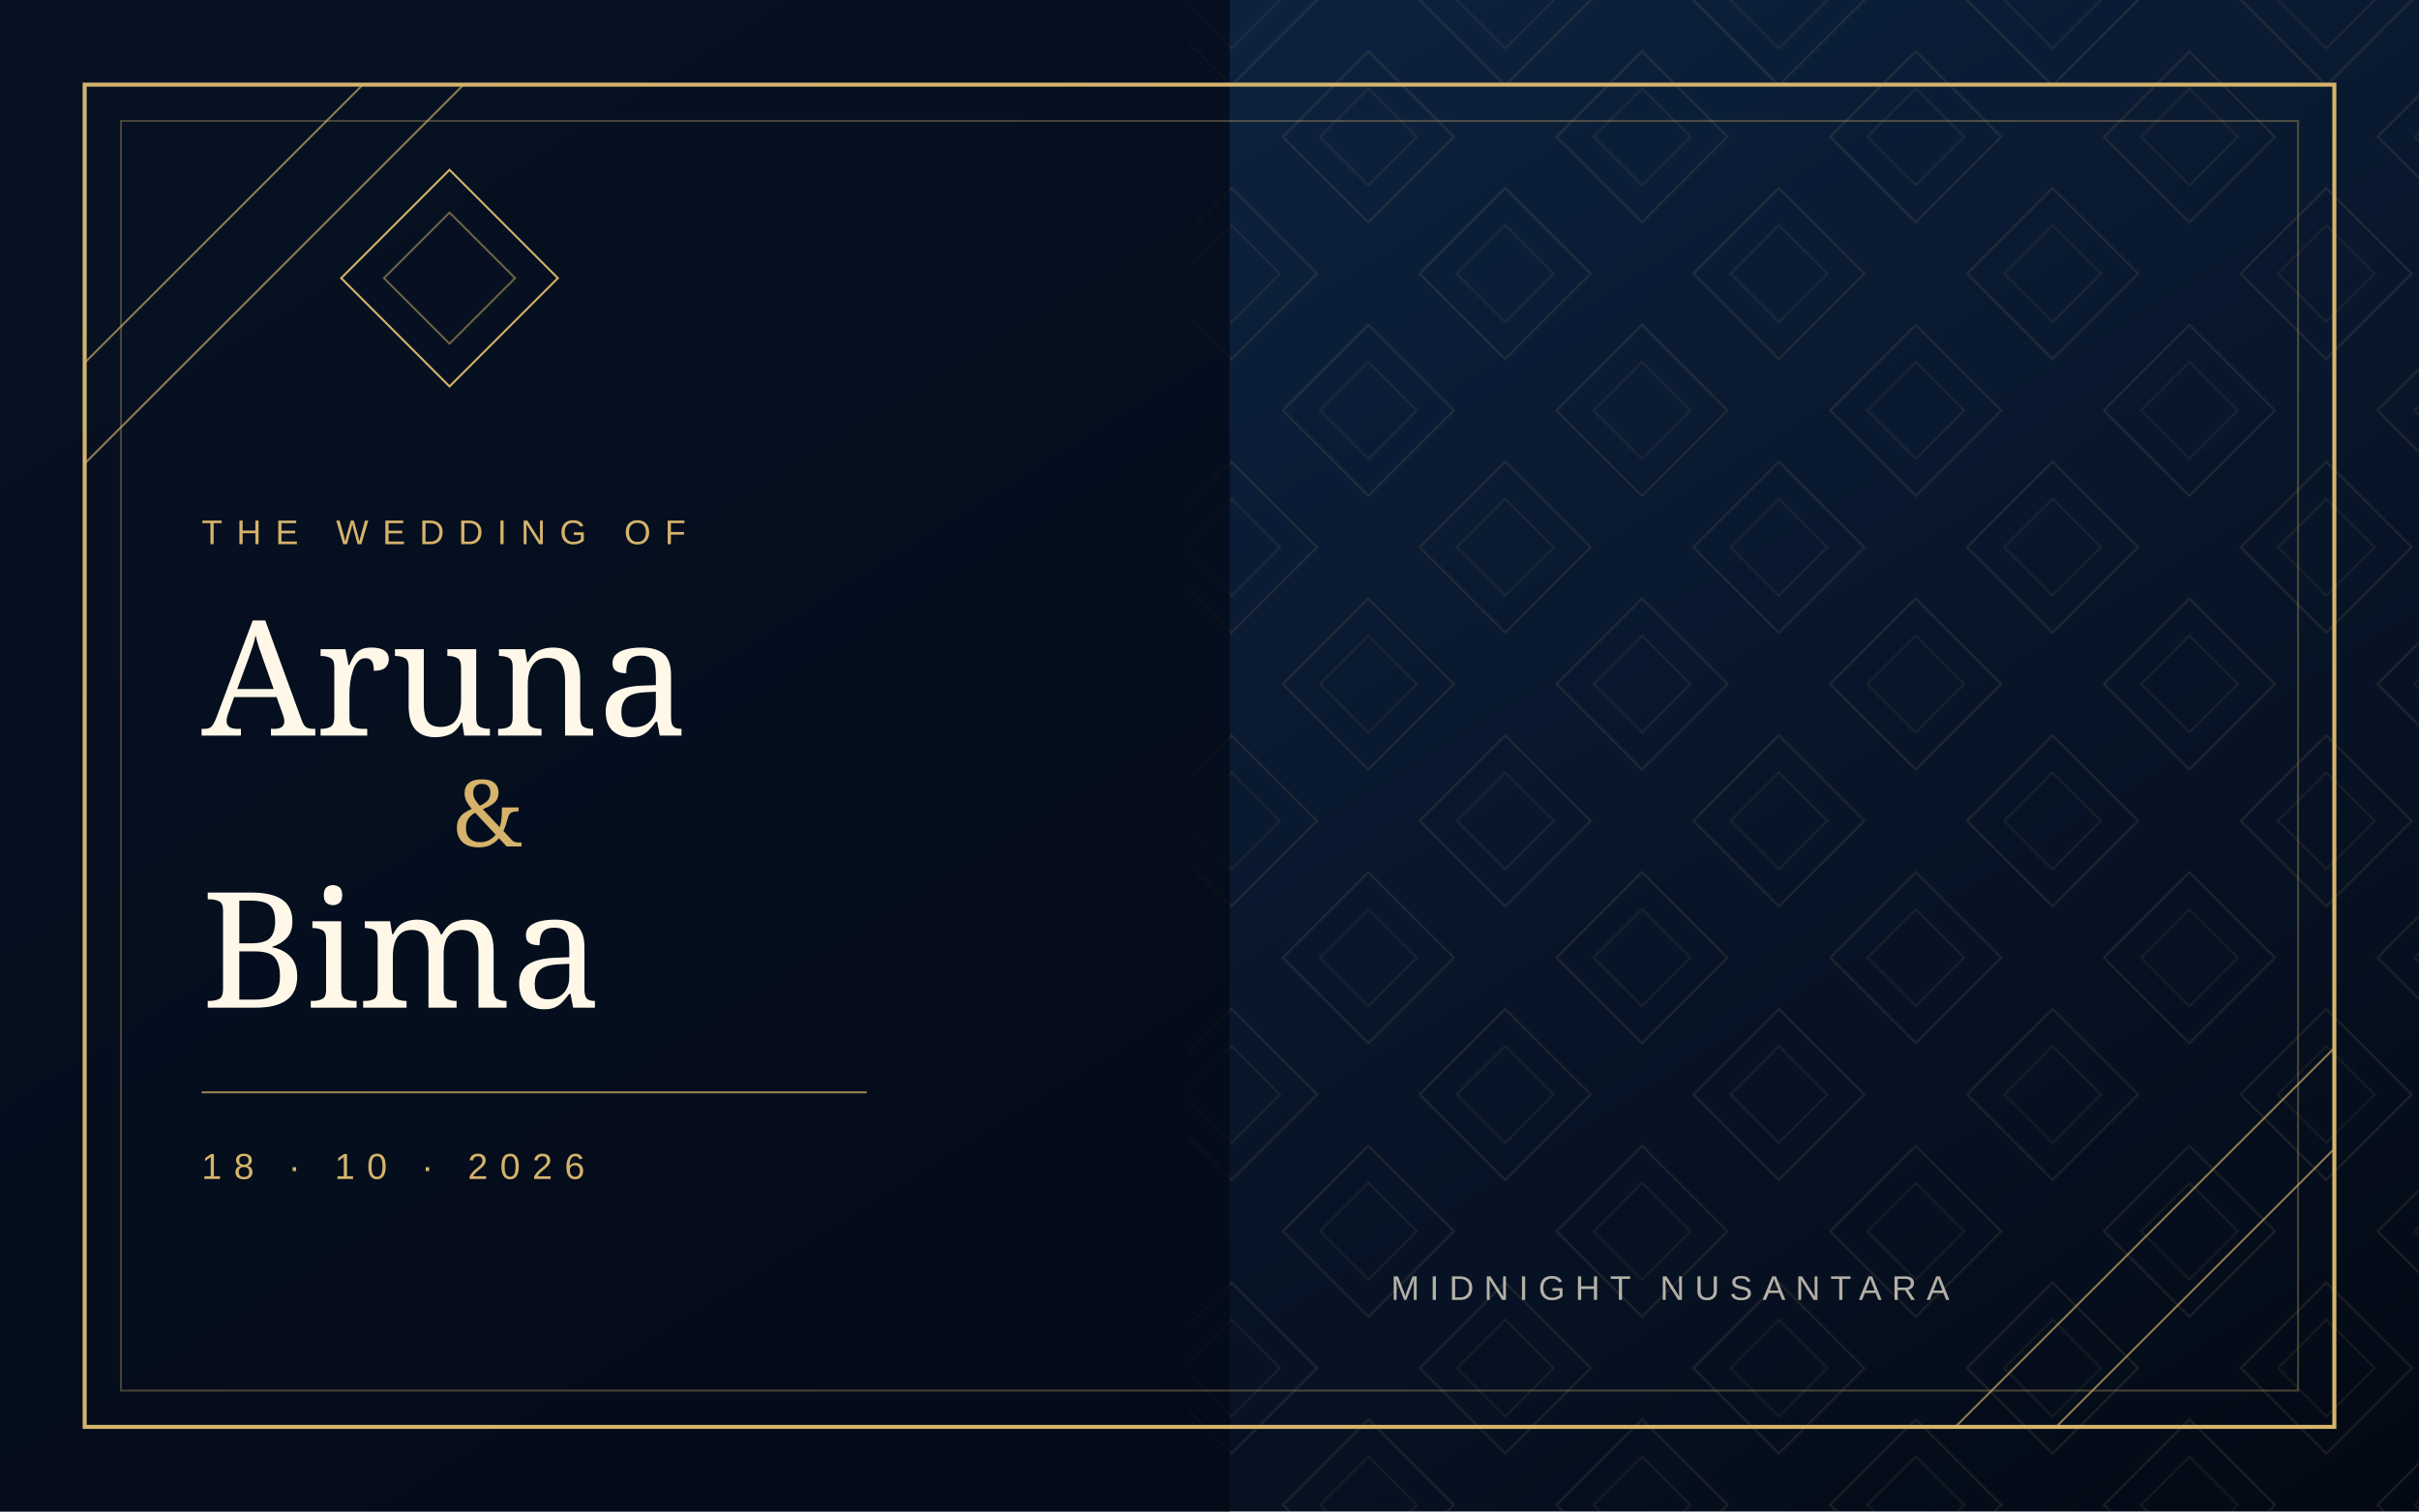
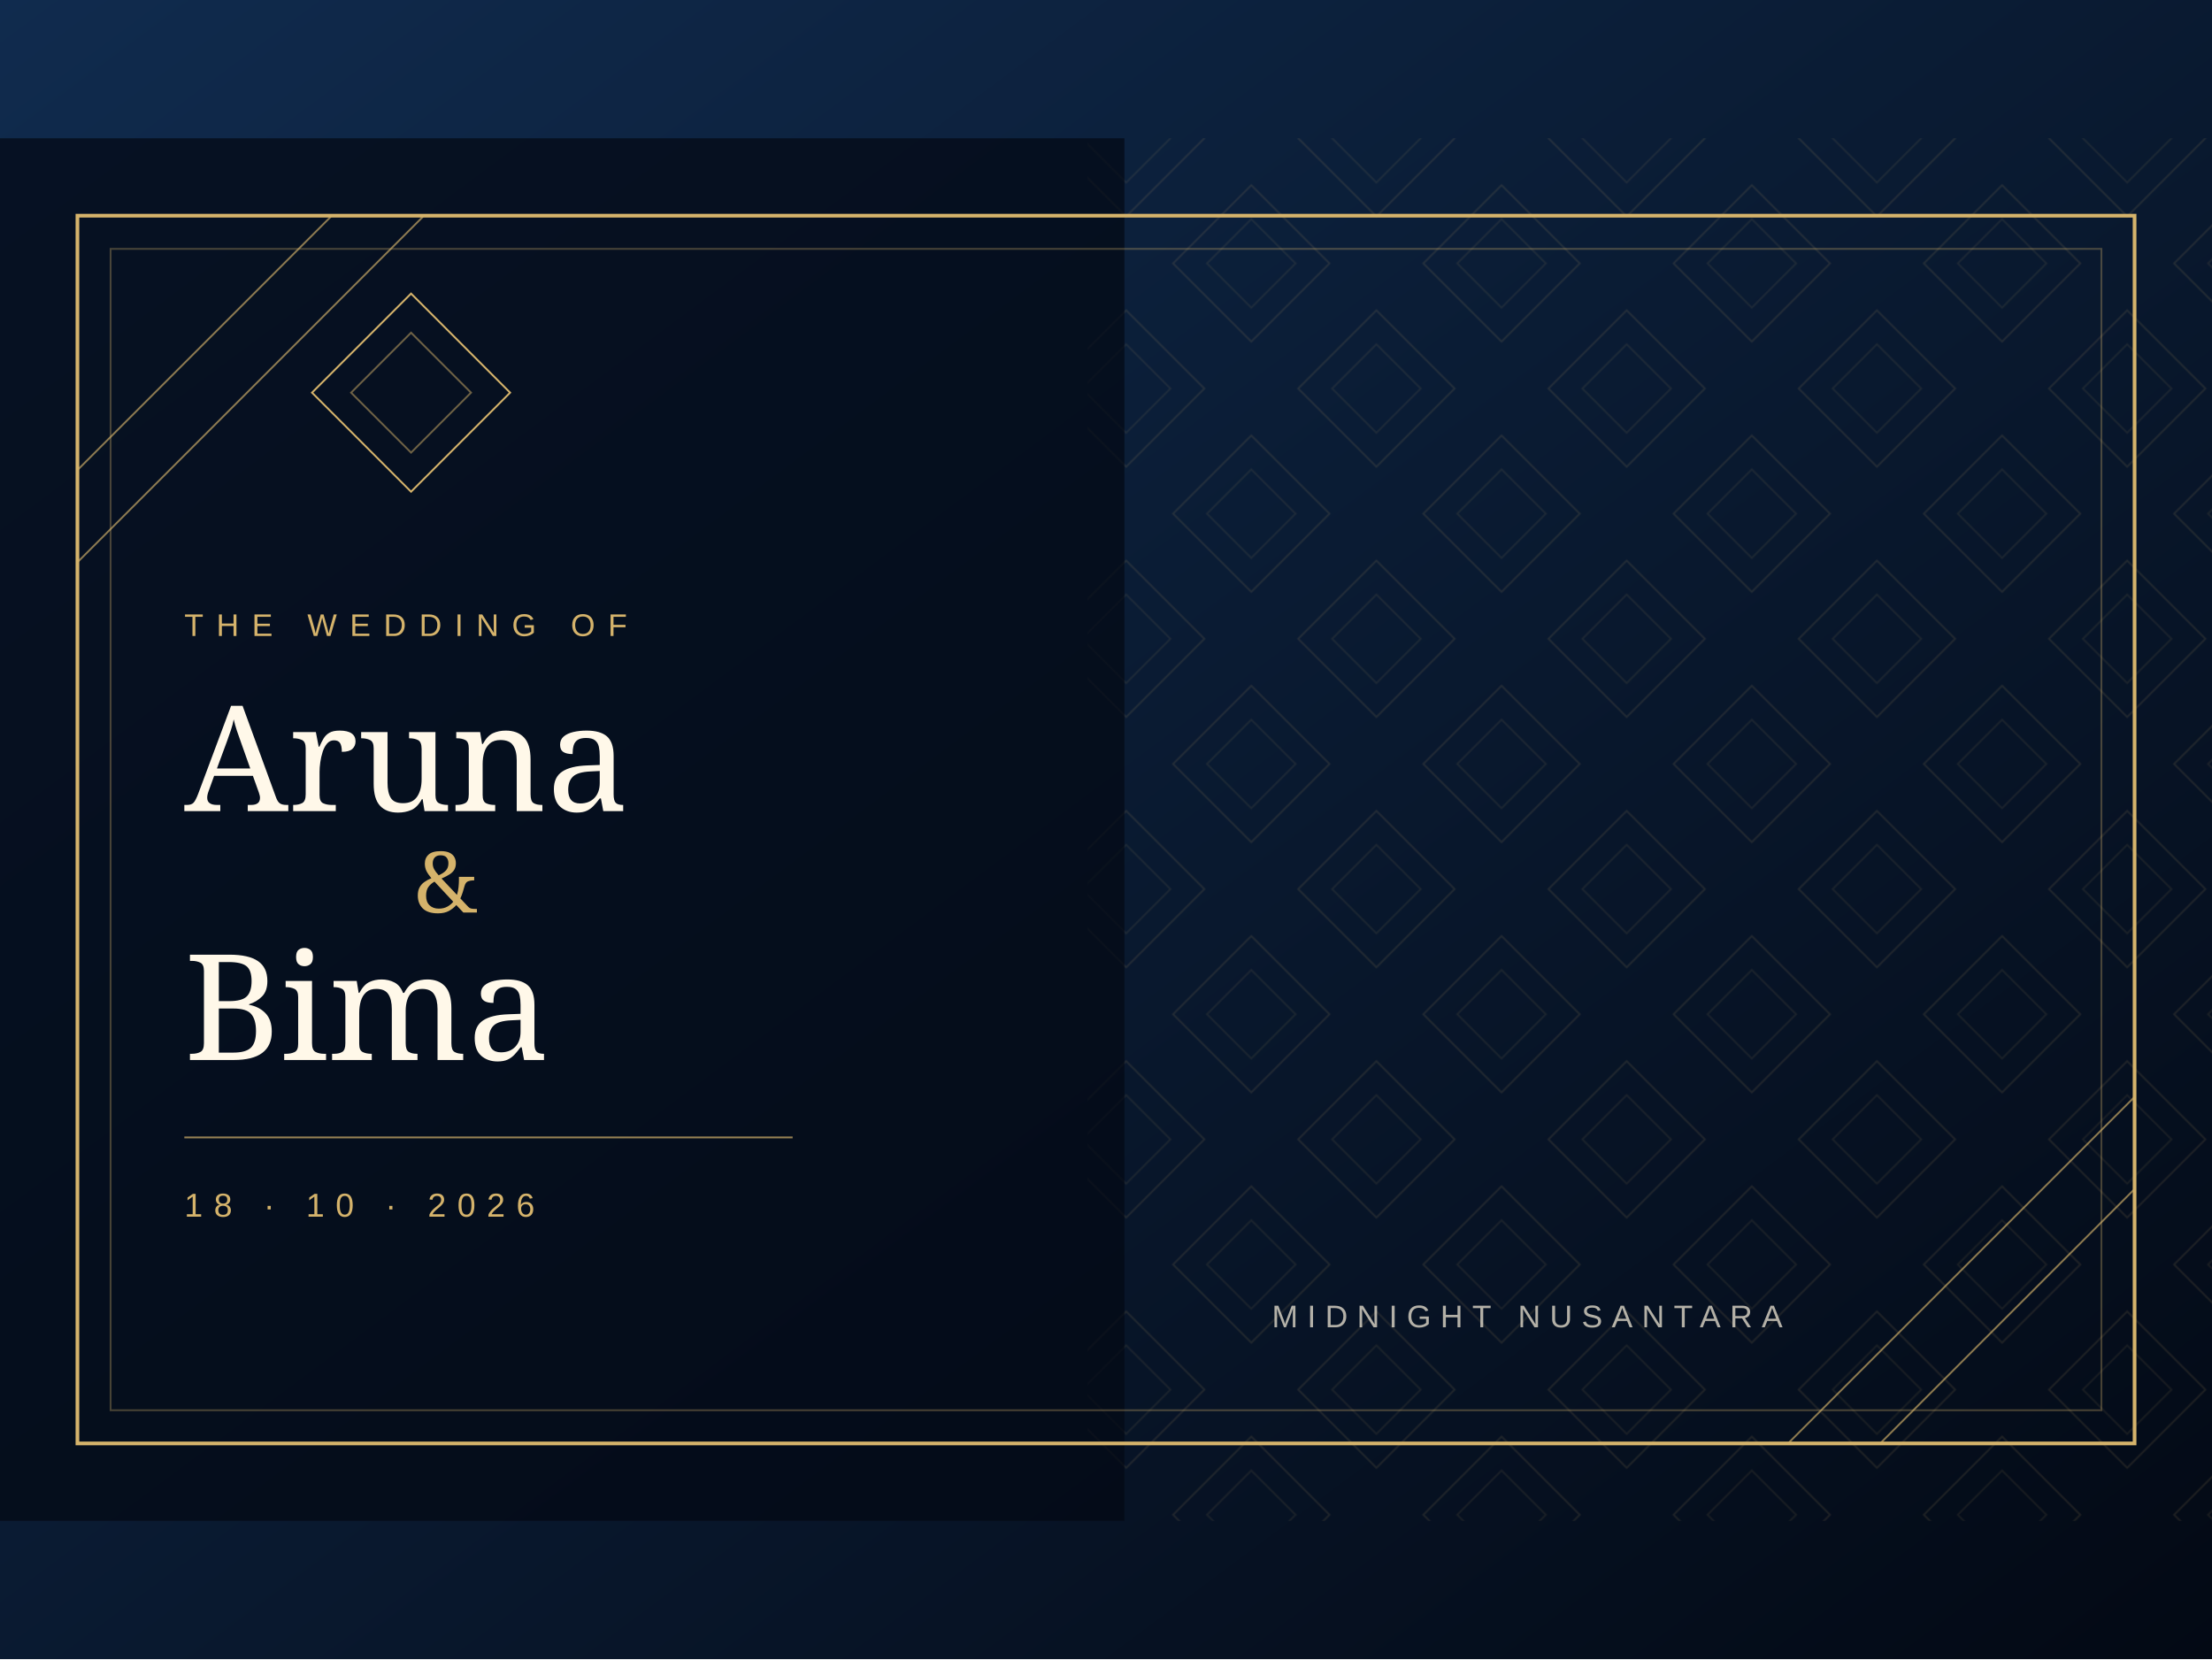
- <svg xmlns="http://www.w3.org/2000/svg" width="1200" height="750" viewBox="0 0 1200 750" role="img" aria-labelledby="title description">
+ <svg xmlns="http://www.w3.org/2000/svg" width="1200" height="900" viewBox="0 0 1200 900" role="img" aria-labelledby="title description">
  <defs>
    <linearGradient id="background" x1="0" y1="0" x2="1" y2="1">
      <stop stop-color="#102b4e" />
      <stop offset="1" stop-color="#030914" />
    </linearGradient>
    <pattern id="pattern" width="96" height="96" patternUnits="userSpaceOnUse" patternTransform="rotate(45)">
      <rect x="18" y="18" width="60" height="60" fill="none" stroke="#d5b36b" stroke-opacity=".12" />
      <rect x="31" y="31" width="34" height="34" fill="none" stroke="#d5b36b" stroke-opacity=".09" />
    </pattern>
  </defs>
-   <rect width="1200" height="750" fill="url(#background)" />
-   <rect x="590" width="610" height="750" fill="url(#pattern)" />
-   <rect width="610" height="750" fill="#030914" fill-opacity=".72" />
-   <rect x="42" y="42" width="1116" height="666" fill="none" stroke="#d5b36b" stroke-width="2" />
-   <rect x="60" y="60" width="1080" height="630" fill="none" stroke="#d5b36b" stroke-opacity=".32" />
-   <g fill="none" stroke="#d5b36b">
-     <path d="M42 180 180 42M42 230 230 42M1020 708l138-138M970 708l188-188" stroke-opacity=".65" />
-     <rect x="185" y="100" width="76" height="76" transform="rotate(45 223 138)" />
-     <rect x="200" y="115" width="46" height="46" transform="rotate(45 223 138)" stroke-opacity=".5" />
+   <rect width="1200" height="900" fill="url(#background)" />
+   <g transform="translate(0 75)">
+     <rect x="590" width="610" height="750" fill="url(#pattern)" />
+     <rect width="610" height="750" fill="#030914" fill-opacity=".72" />
+     <rect x="42" y="42" width="1116" height="666" fill="none" stroke="#d5b36b" stroke-width="2" />
+     <rect x="60" y="60" width="1080" height="630" fill="none" stroke="#d5b36b" stroke-opacity=".32" />
+     <g fill="none" stroke="#d5b36b">
+       <path d="M42 180 180 42M42 230 230 42M1020 708l138-138M970 708l188-188" stroke-opacity=".65" />
+       <rect x="185" y="100" width="76" height="76" transform="rotate(45 223 138)" />
+       <rect x="200" y="115" width="46" height="46" transform="rotate(45 223 138)" stroke-opacity=".5" />
+     </g>
+     <text x="100" y="270" fill="#d5b36b" font-family="Arial, sans-serif" font-size="17" letter-spacing="7">THE WEDDING OF</text>
+     <text x="100" y="365" fill="#fff8e9" font-family="Georgia, serif" font-size="80">Aruna</text>
+     <text x="225" y="420" fill="#d5b36b" font-family="Georgia, serif" font-size="46">&amp;</text>
+     <text x="100" y="500" fill="#fff8e9" font-family="Georgia, serif" font-size="80">Bima</text>
+     <line x1="100" y1="542" x2="430" y2="542" stroke="#d5b36b" stroke-opacity=".7" />
+     <text x="100" y="585" fill="#d5b36b" font-family="Arial, sans-serif" font-size="18" letter-spacing="6">18 · 10 · 2026</text>
+     <text x="690" y="645" fill="#f6edda" fill-opacity=".72" font-family="Arial, sans-serif" font-size="17" letter-spacing="5">MIDNIGHT NUSANTARA</text>
  </g>
-   <text x="100" y="270" fill="#d5b36b" font-family="Arial, sans-serif" font-size="17" letter-spacing="7">THE WEDDING OF</text>
-   <text x="100" y="365" fill="#fff8e9" font-family="Georgia, serif" font-size="80">Aruna</text>
-   <text x="225" y="420" fill="#d5b36b" font-family="Georgia, serif" font-size="46">&amp;</text>
-   <text x="100" y="500" fill="#fff8e9" font-family="Georgia, serif" font-size="80">Bima</text>
-   <line x1="100" y1="542" x2="430" y2="542" stroke="#d5b36b" stroke-opacity=".7" />
-   <text x="100" y="585" fill="#d5b36b" font-family="Arial, sans-serif" font-size="18" letter-spacing="6">18 · 10 · 2026</text>
-   <text x="690" y="645" fill="#f6edda" fill-opacity=".72" font-family="Arial, sans-serif" font-size="17" letter-spacing="5">MIDNIGHT NUSANTARA</text>
</svg>
